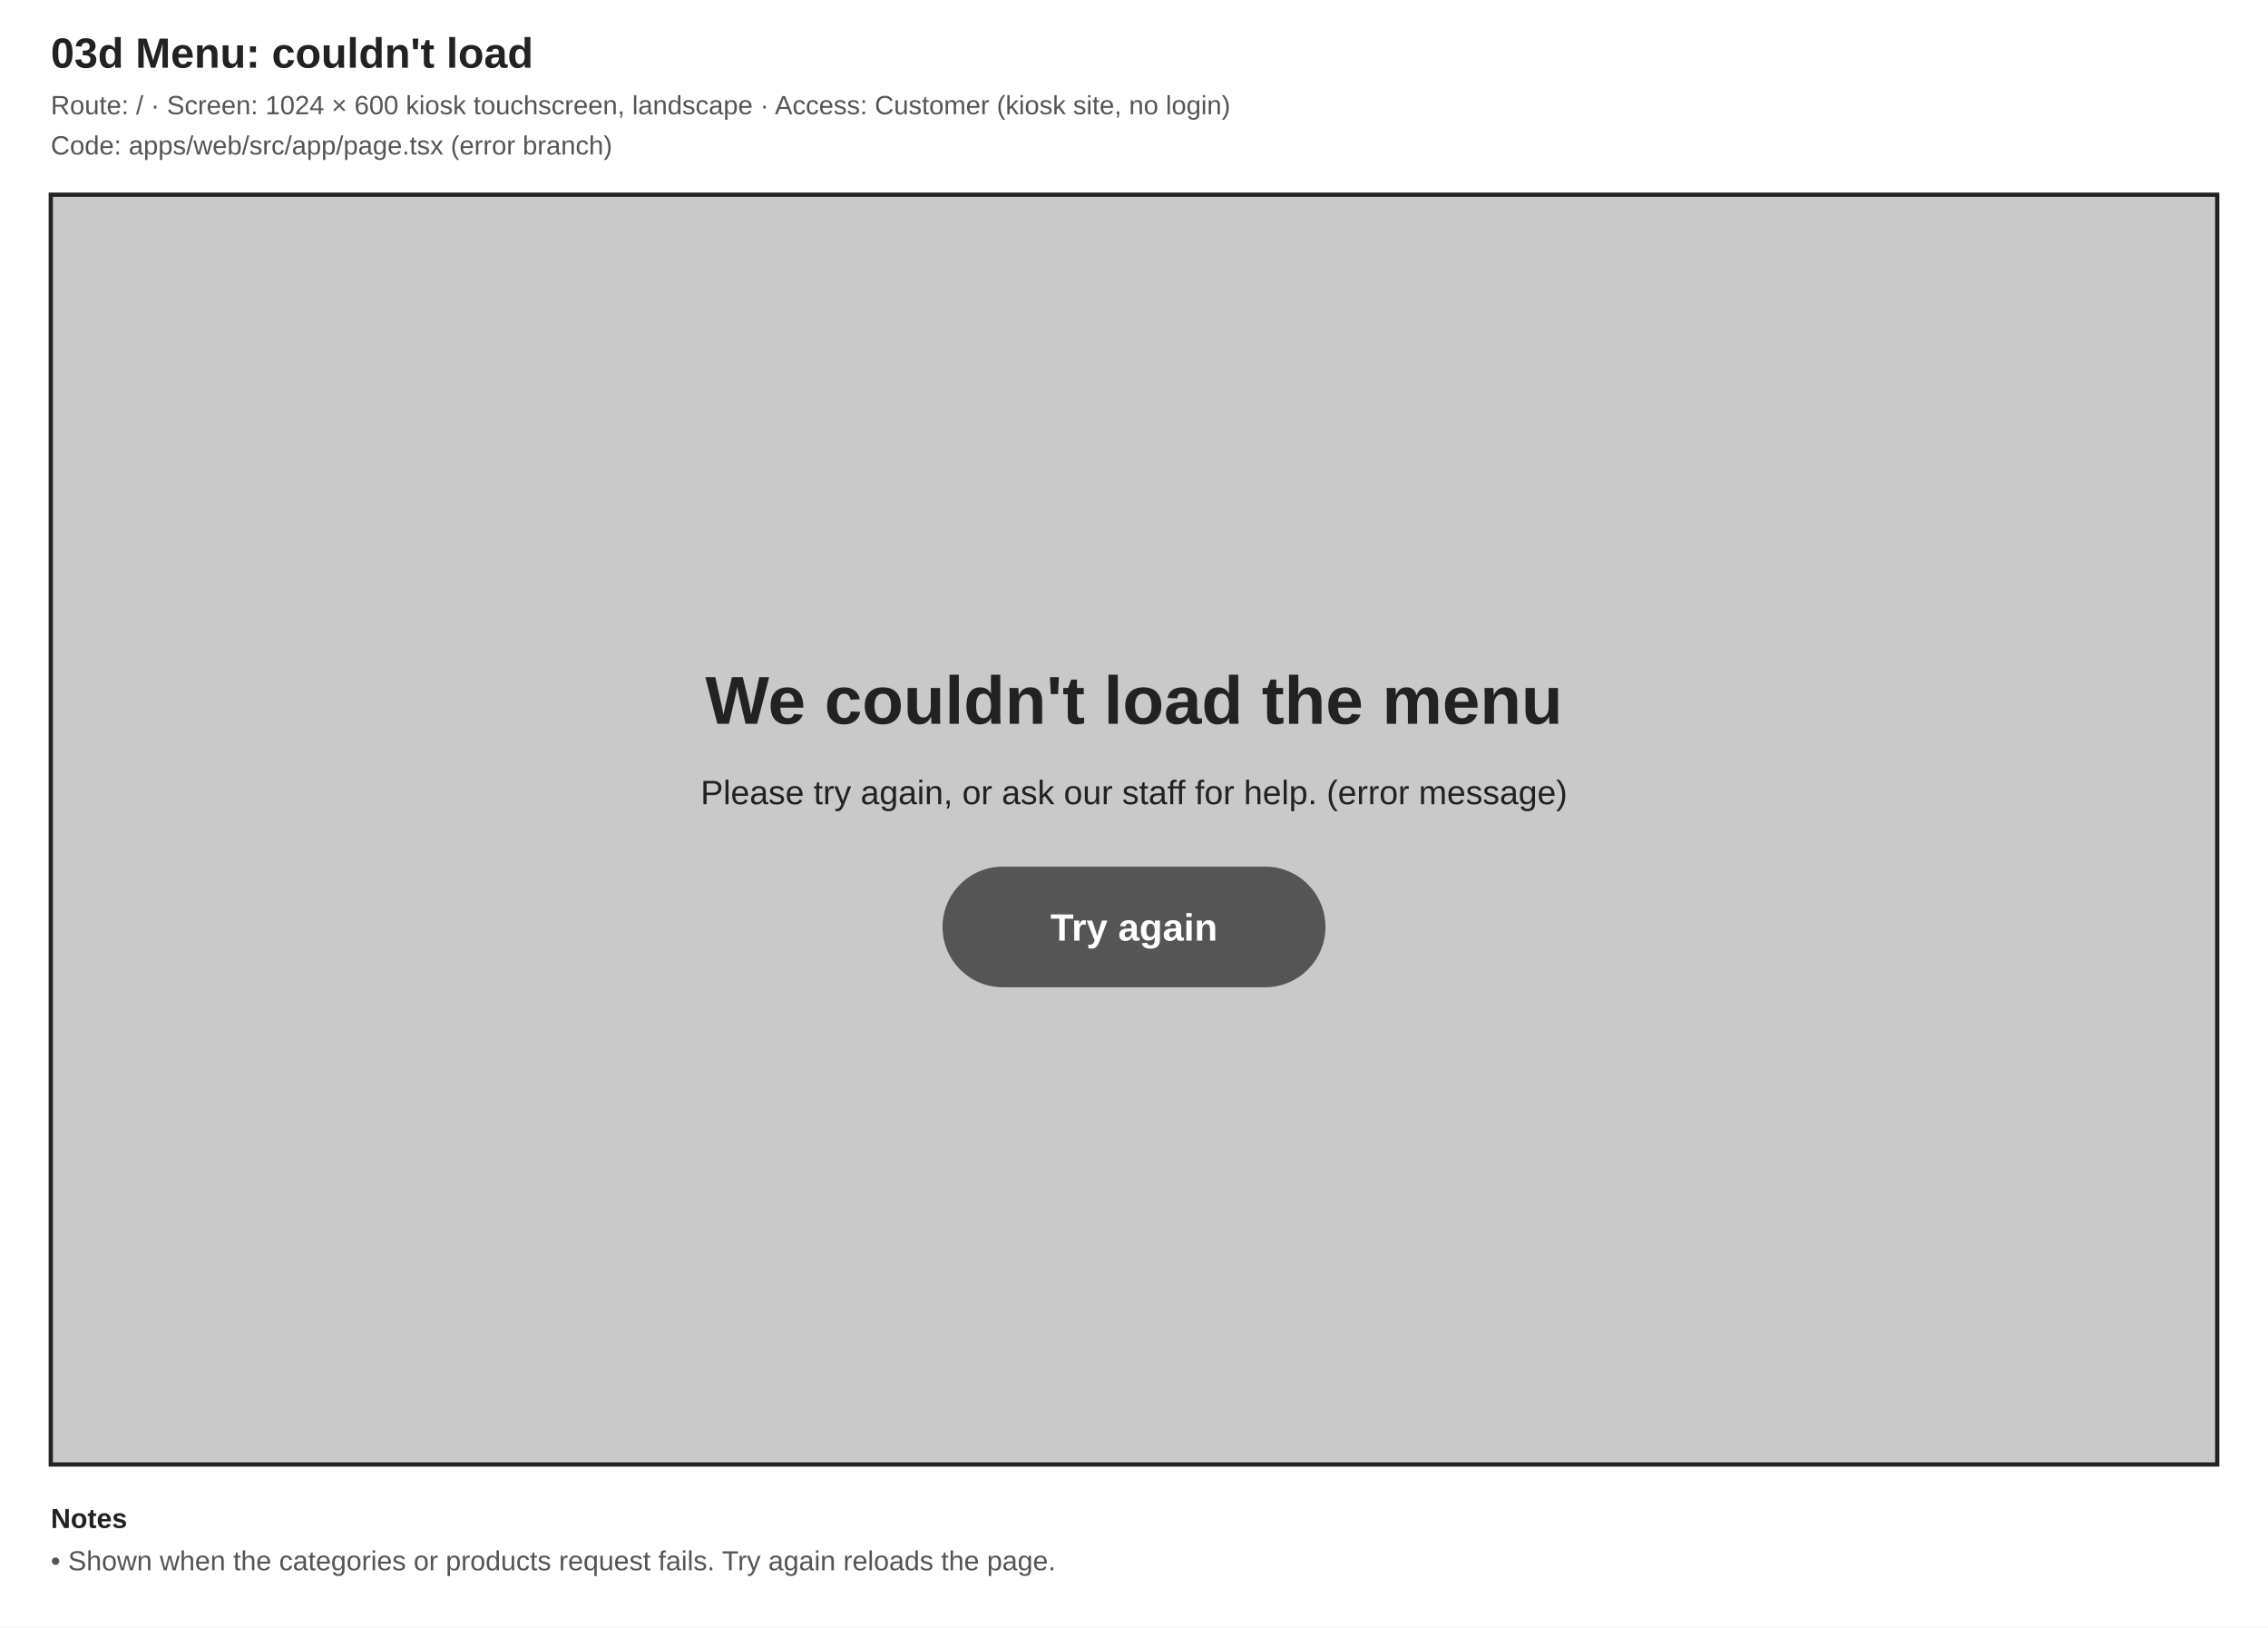
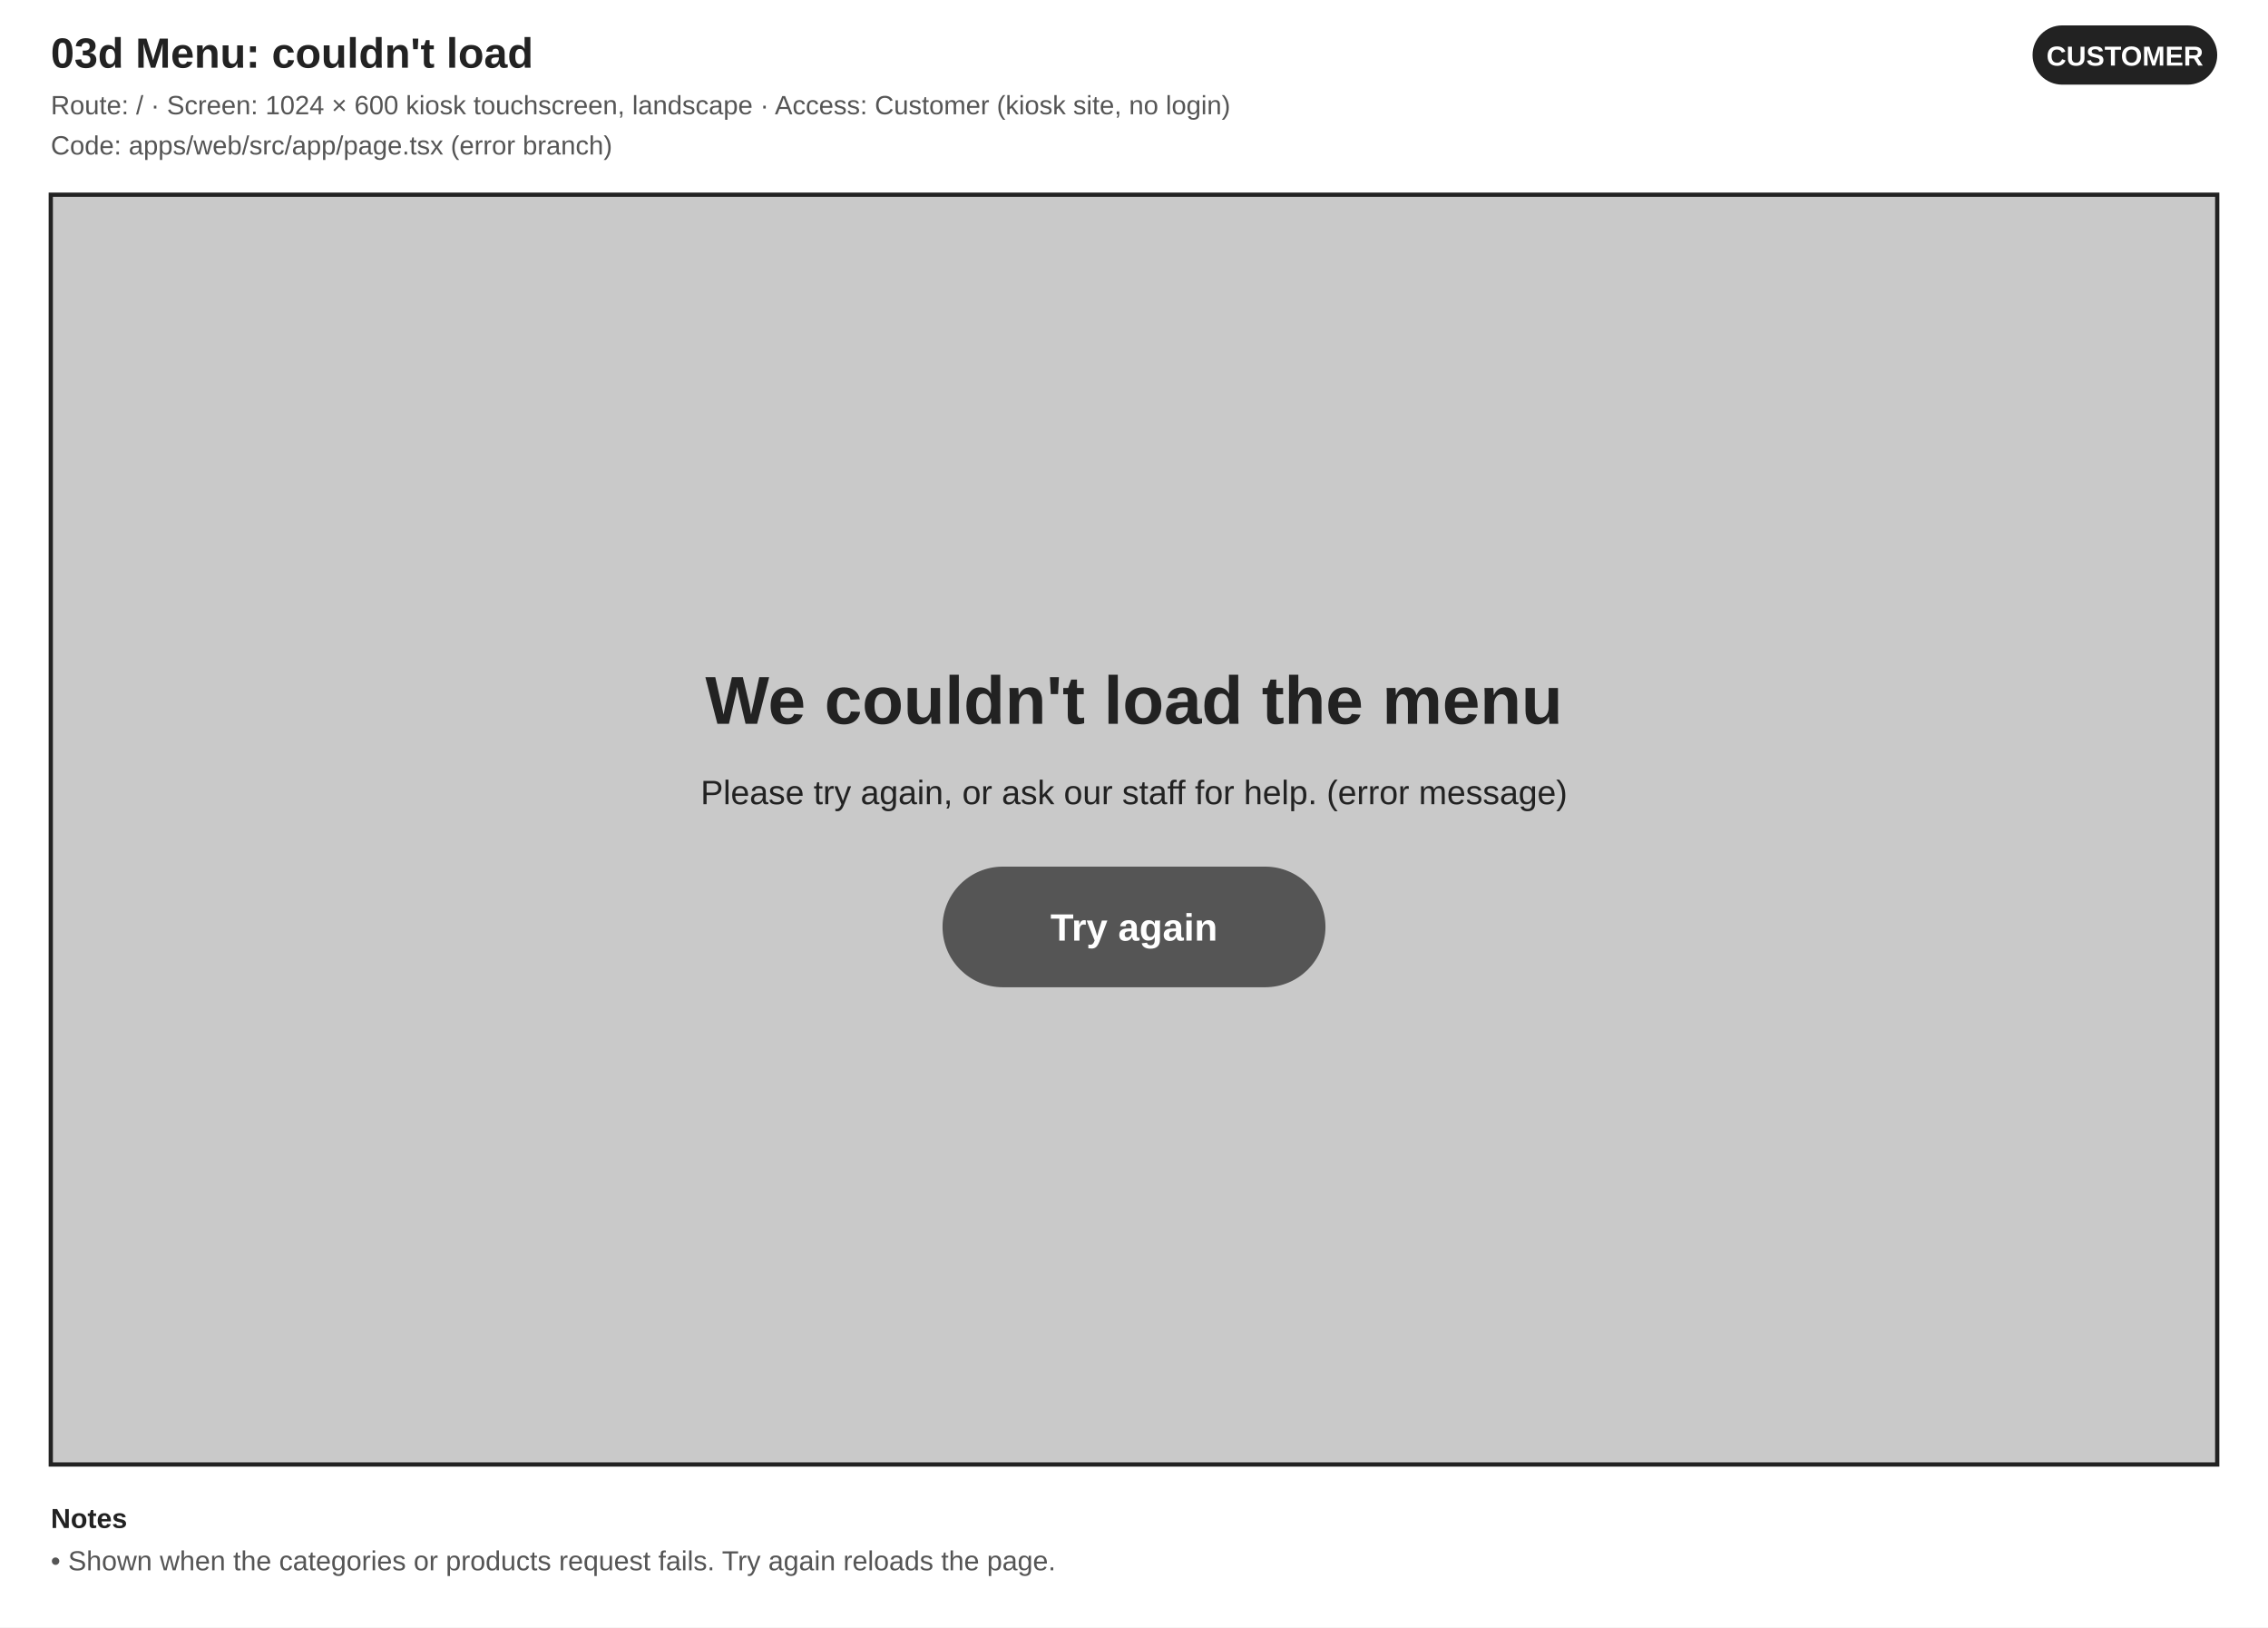
<svg xmlns="http://www.w3.org/2000/svg" width="1072" height="769" viewBox="0 0 1072 769">
  <rect x="0" y="0" width="1072" height="769" fill="#ffffff" />
  <text x="24" y="32" font-family="Arial, Helvetica, sans-serif" font-size="20" font-weight="700" fill="#222222">03d  Menu: couldn't load</text>
  <text x="24" y="54" font-family="Arial, Helvetica, sans-serif" font-size="12.5" fill="#555555">Route: /   ·   Screen: 1024 × 600 kiosk touchscreen, landscape   ·   Access: Customer (kiosk site, no login)</text>
  <text x="24" y="73" font-family="Arial, Helvetica, sans-serif" font-size="12.5" fill="#555555">Code: apps/web/src/app/page.tsx (error branch)</text>
+   <rect x="960.72" y="12" width="87.28" height="28" rx="14" fill="#222222" />
+   <text x="1004.36" y="31" font-family="Arial, Helvetica, sans-serif" font-size="13" font-weight="700" fill="#ffffff" text-anchor="middle">CUSTOMER</text>
  <text x="24" y="722" font-family="Arial, Helvetica, sans-serif" font-size="13" font-weight="700" fill="#222222">Notes</text>
  <text x="24" y="742" font-family="Arial, Helvetica, sans-serif" font-size="13" fill="#555555" xml:space="preserve">• Shown when the categories or products request fails. Try again reloads the page.</text>
  <g transform="translate(24,92)">
    <clipPath id="frame">
      <rect x="0" y="0" width="1024" height="600" />
    </clipPath>
    <g clip-path="url(#frame)">
      <rect x="0" y="0" width="1024" height="600" fill="#ffffff" />
      <rect x="0" y="0" width="1024" height="600" rx="0" fill="#c9c9c9" stroke="none" />
      <text x="512.0" y="250" font-family="Arial, Helvetica, sans-serif" font-size="32" font-weight="700" text-anchor="middle" fill="#222222">We couldn't load the menu</text>
      <text x="512.0" y="288" font-family="Arial, Helvetica, sans-serif" font-size="16" font-weight="400" text-anchor="middle" fill="#222222">Please try again, or ask our staff for help. (error message)</text>
      <rect x="422.0" y="318" width="180" height="56" rx="28" fill="#555555" stroke="#555555" stroke-width="1" />
      <text x="512.0" y="352.48" font-family="Arial, Helvetica, sans-serif" font-size="18" font-weight="700" text-anchor="middle" fill="#ffffff">Try again</text>
    </g>
    <rect x="0" y="0" width="1024" height="600" fill="none" stroke="#222222" stroke-width="2" />
  </g>
</svg>
